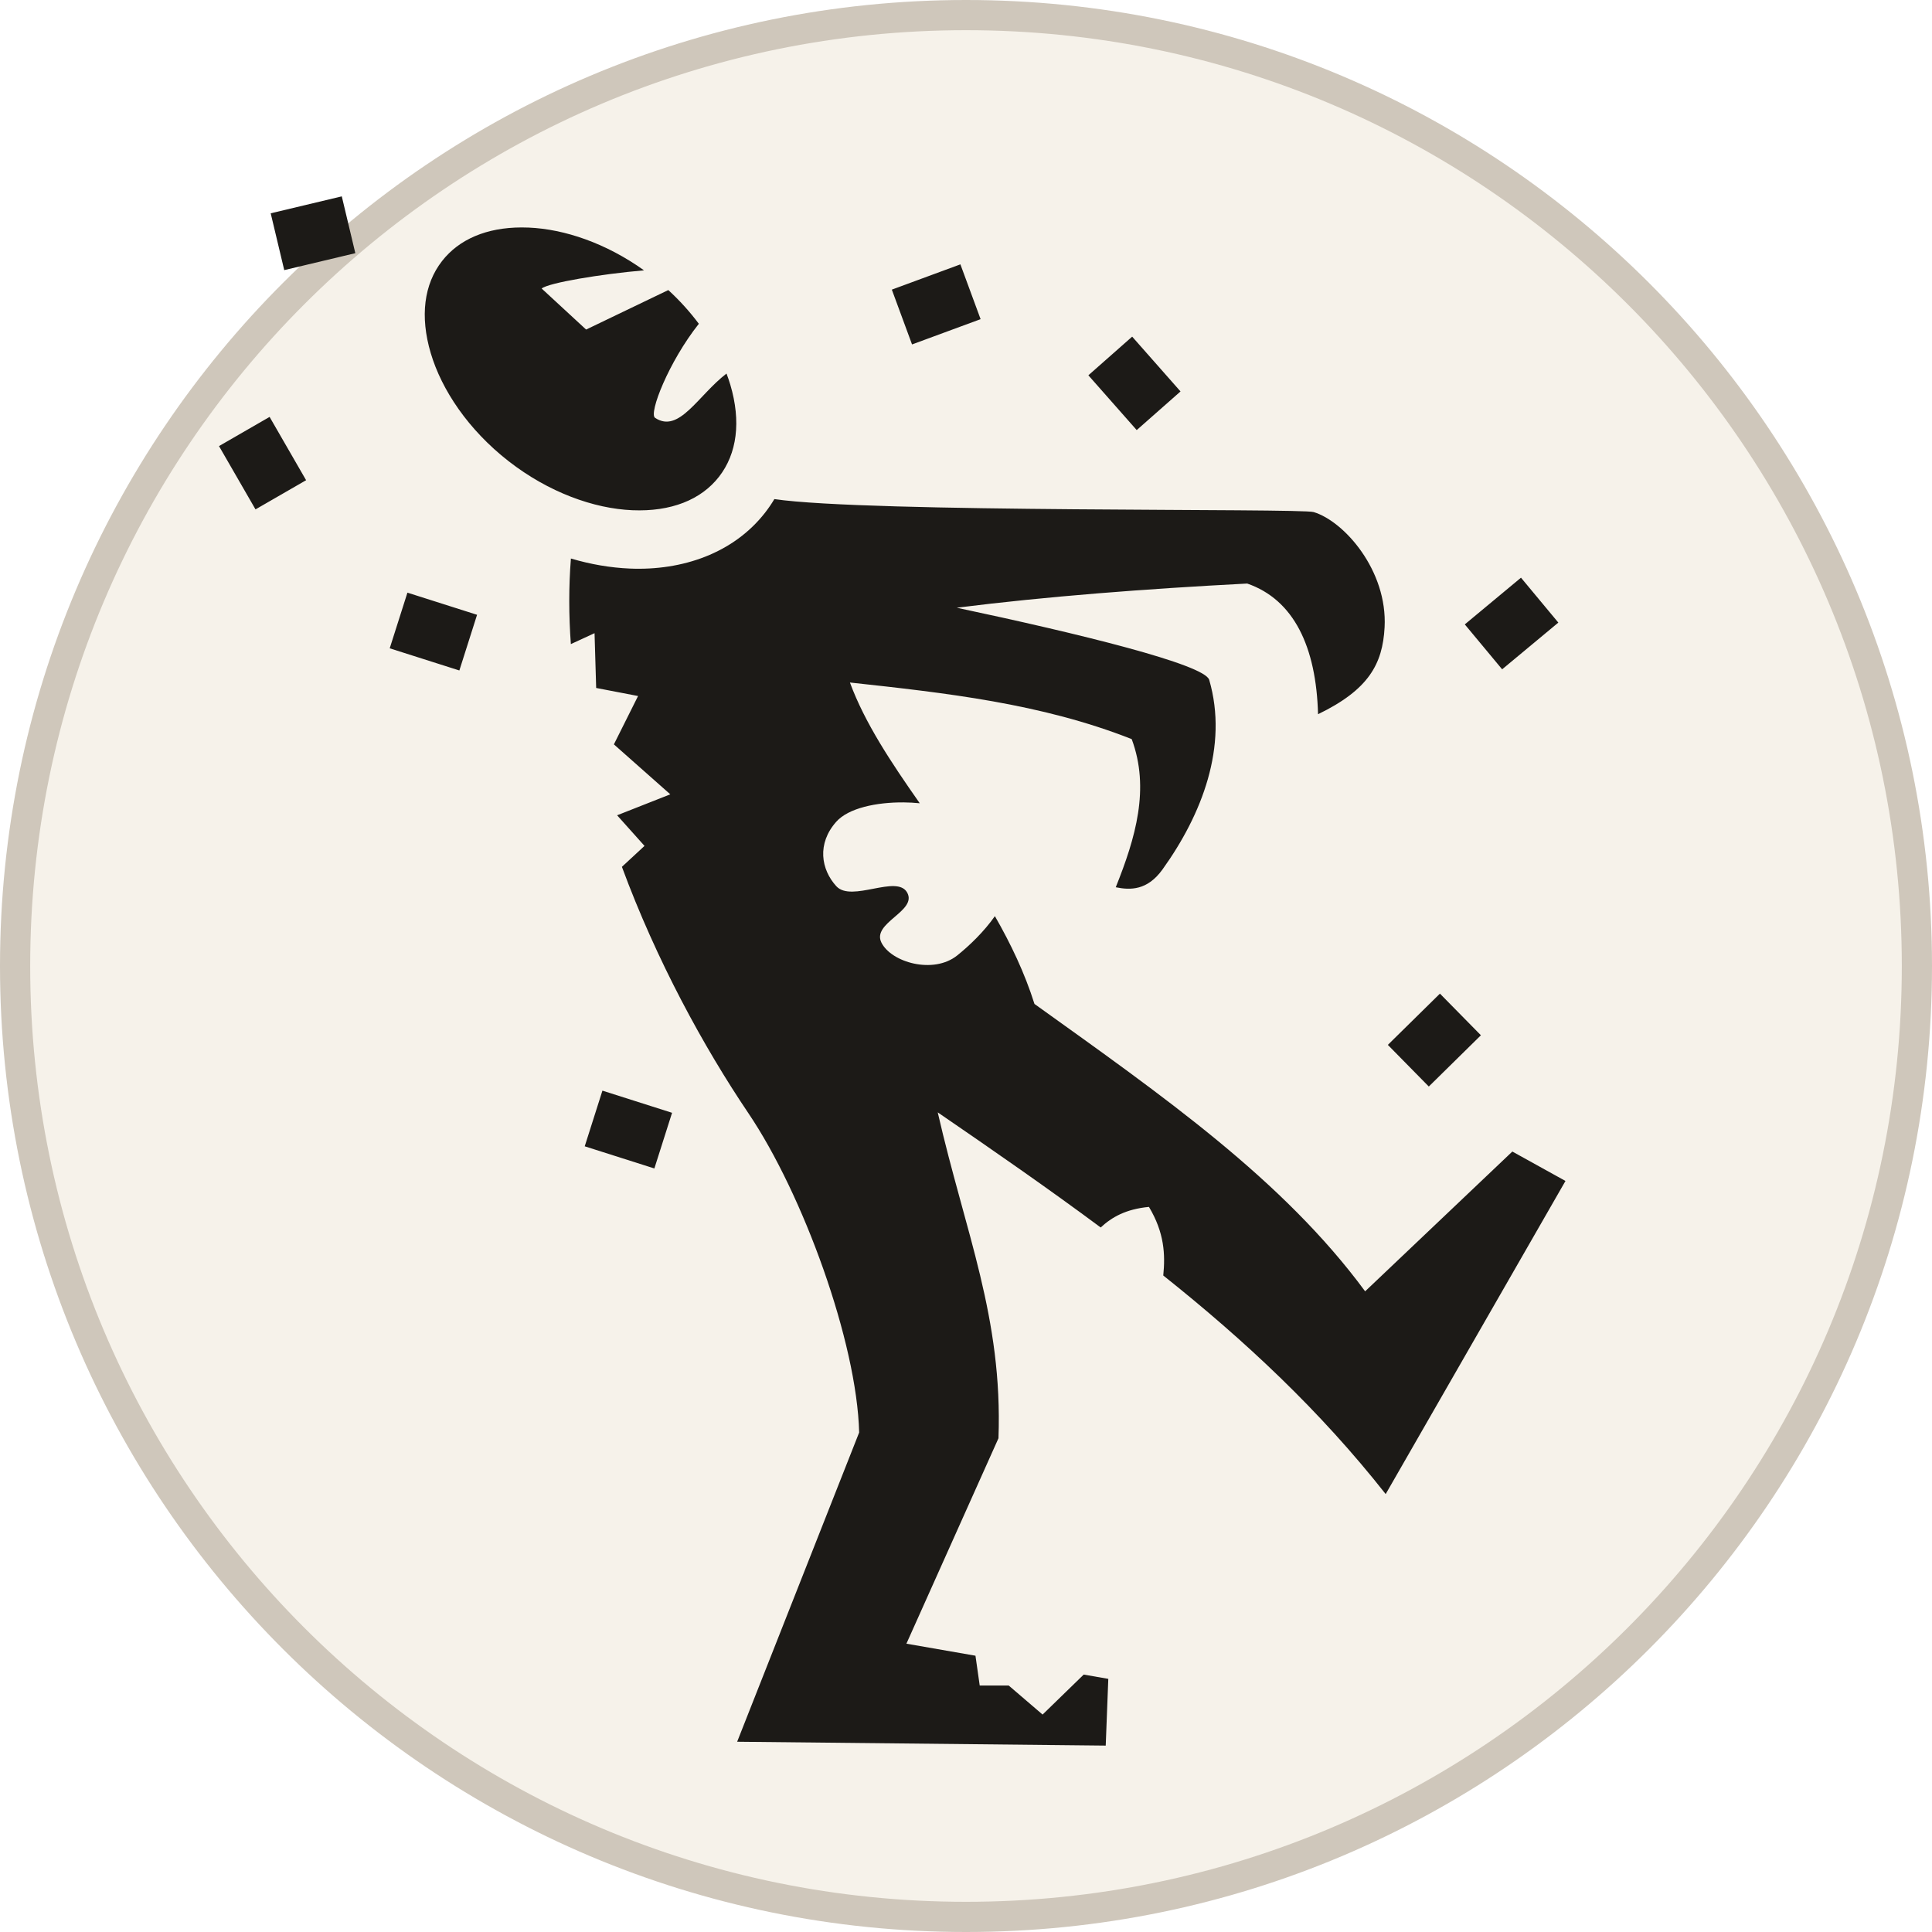
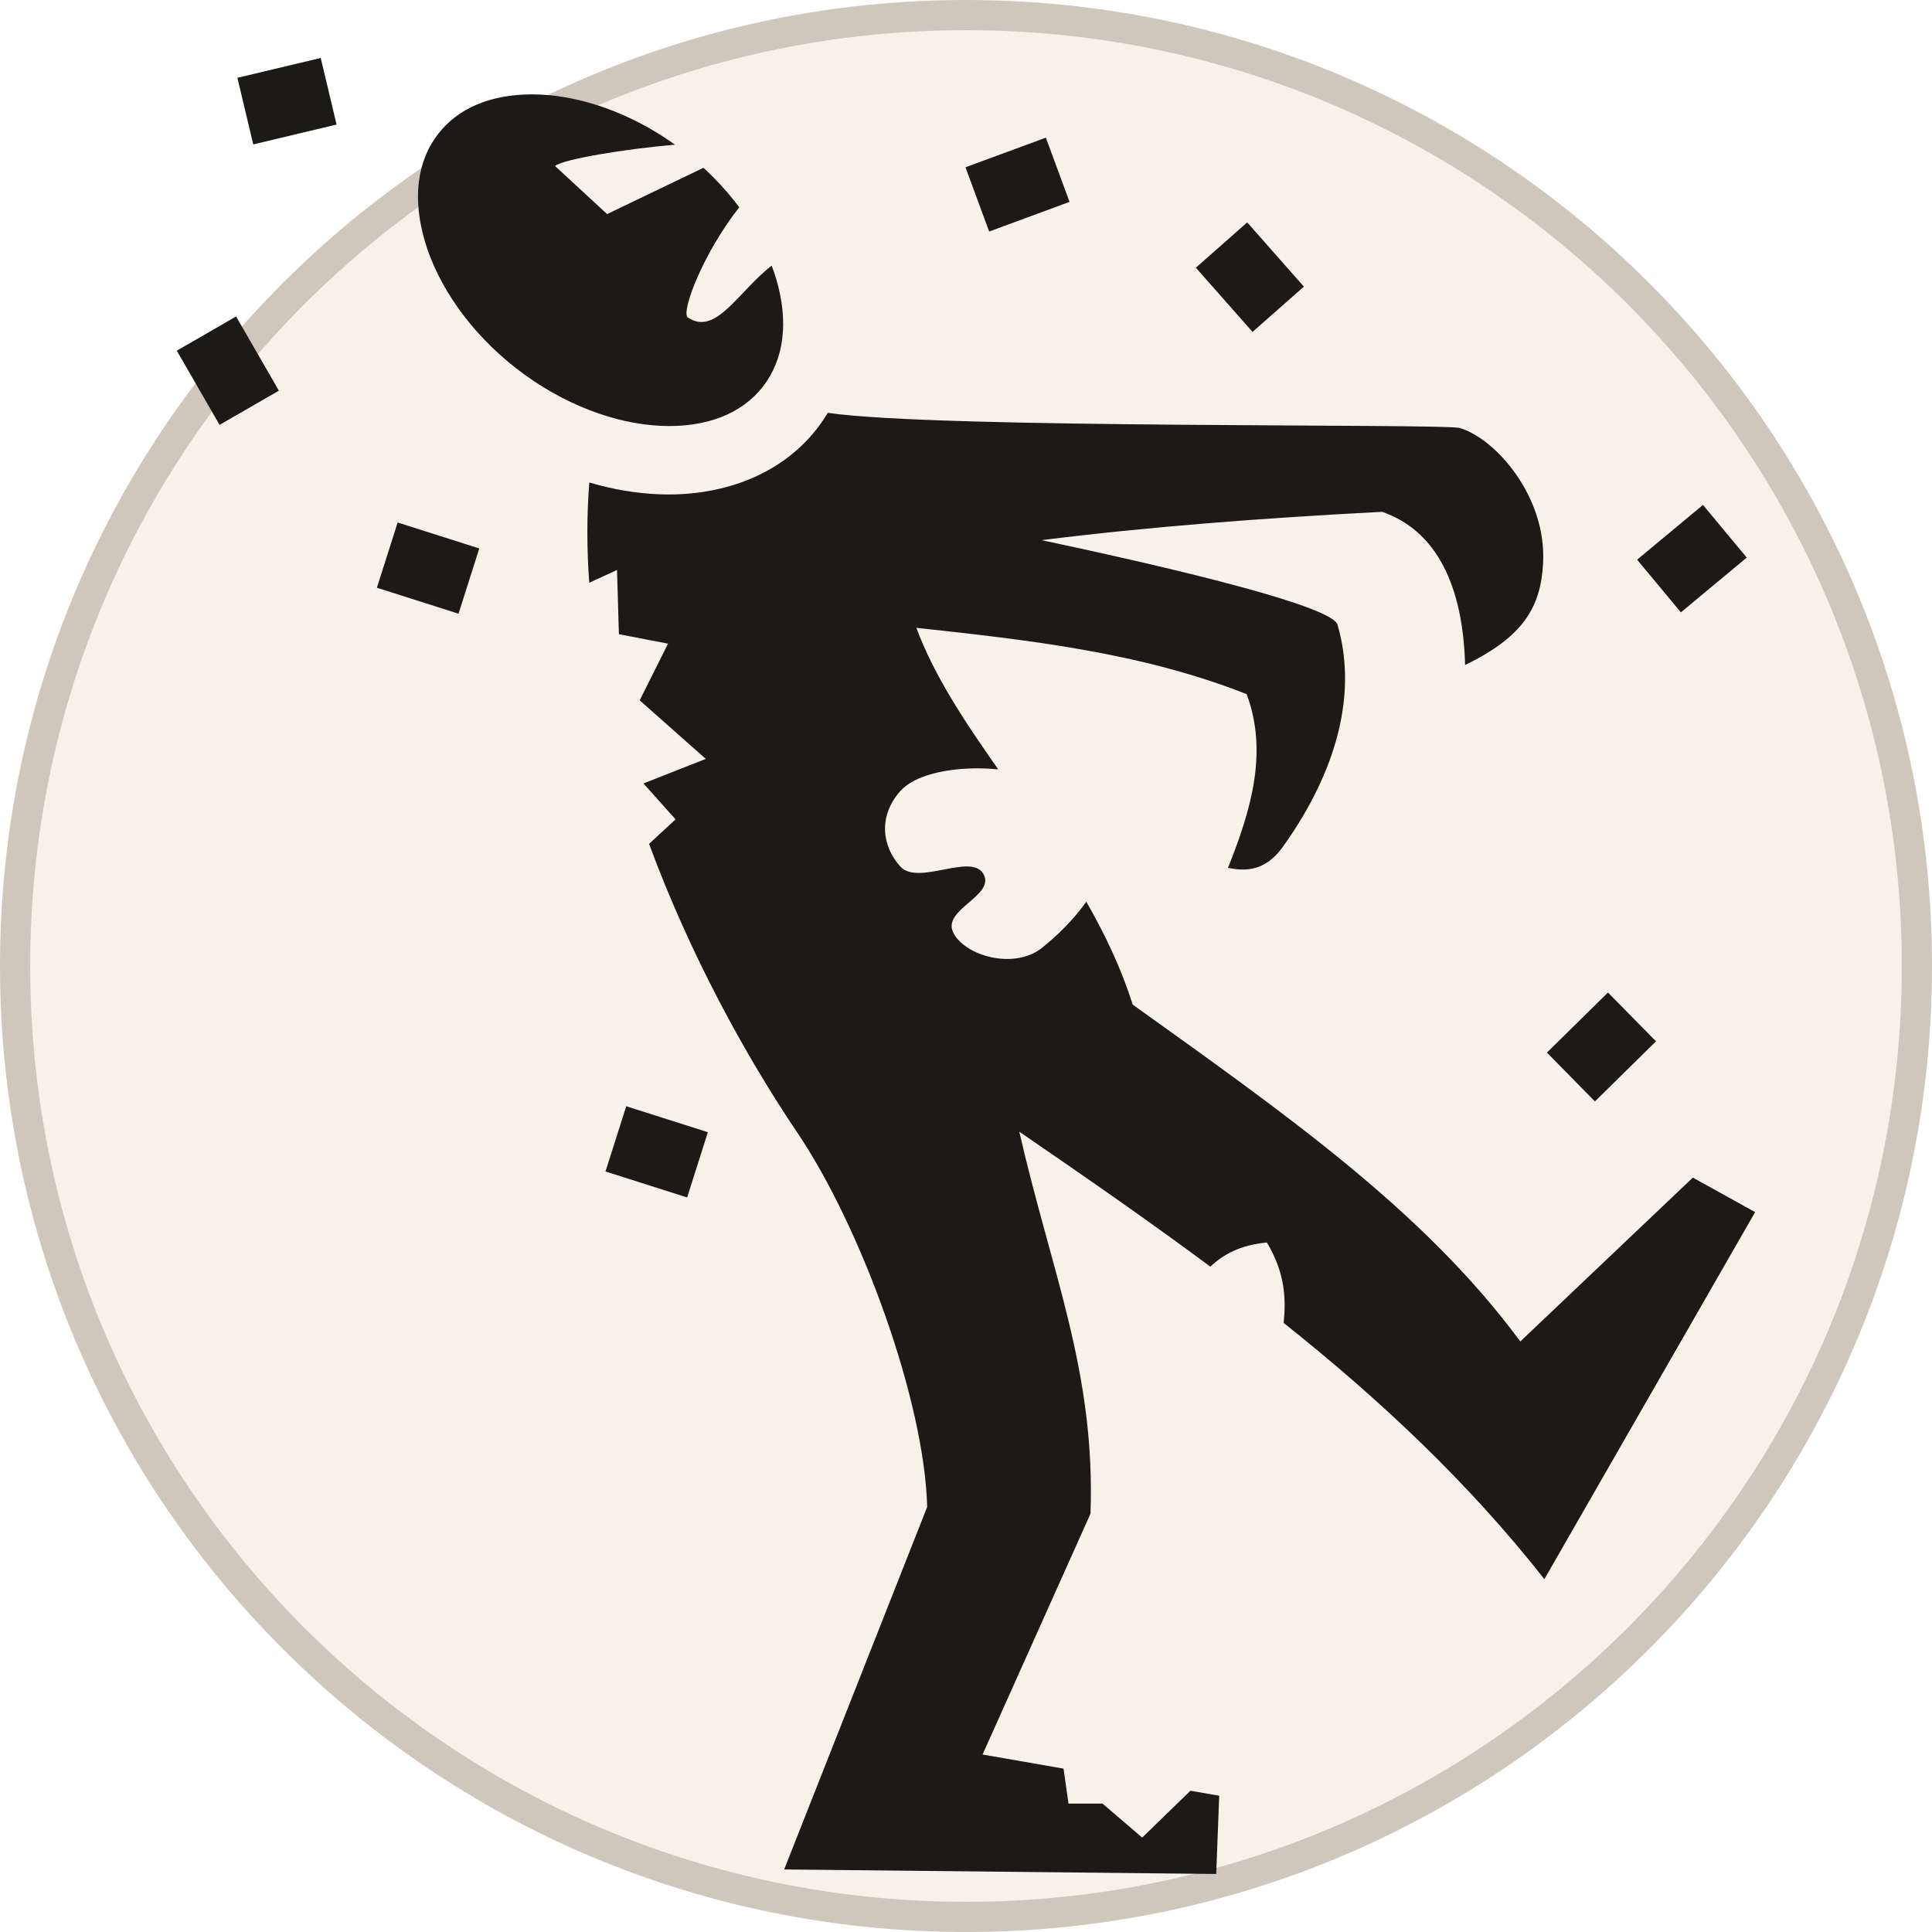
<svg xmlns="http://www.w3.org/2000/svg" viewBox="0 0 512 512" fill="#1c1a17">
  <circle cx="256" cy="256" r="252" fill="#f6f2ea" stroke="#cfc7bb" stroke-width="8" />
-   <g transform="translate(35.84 35.84) scale(0.86)">
+   <g transform="translate(20.83 -3.63) scale(1.0081)">
    <path d="M63.648 18.836l-21.906 5.22 4.174 17.508 21.904-5.22-4.172-17.508zm55.41 9.576c-10.812.018-19.293 3.666-24.505 10.344-5.56 7.123-6.867 17.012-3.494 28.383 3.372 11.37 11.602 23.646 23.973 33.288 12.372 9.64 26.29 14.625 38.15 15.125 11.856.5 21.136-3.178 26.696-10.3 5.56-7.124 6.866-17.012 3.493-28.382a50.804 50.804 0 0 0-1.172-3.434c-8.79 6.754-14.632 18.57-22.014 13.644-2.02-1.347 4.205-17.284 13.49-28.98a75.225 75.225 0 0 0-9.41-10.39l-25.328 12.17-13.696-12.644c2.028-1.745 18.215-4.463 31.54-5.603-11.69-8.362-24.503-12.712-35.532-13.176a50.13 50.13 0 0 0-2.193-.045zm135.215 11.375l-21.128 7.79 6.226 16.888 21.13-7.79-6.227-16.888zm52.932 22.277l-13.496 11.91 14.897 16.883 13.498-11.908-14.9-16.886zm-265.8 24.73L25.81 95.788l11.25 19.506 15.592-8.992-11.25-19.505zm155.54 25.33a41.26 41.26 0 0 1-2.867 4.192c-9.75 12.493-25.473 17.895-41.658 17.213-5.973-.252-12.08-1.295-18.166-3.096-.692 8.702-.662 17.523-.018 26.373l7.3-3.37.5 16.885 12.91 2.485-7.448 14.898 17.38 15.395-16.388 6.457 8.444 9.435-6.967 6.45c10.697 28.977 25.217 55.522 39.002 75.956 16.78 24.877 33.407 70.446 34.106 98.352l-37.594 95.297 113.575 1.187.793-20.564-7.577-1.32-12.673 12.322-10.43-8.94h-8.94l-1.312-9.193-21.28-3.708 28.37-63.31c1.334-37.238-10.187-63.18-18.72-100.418 17.34 11.887 34.13 23.517 50.22 35.474 3.39-3.158 7.75-5.67 14.87-6.342 4.78 7.99 5.047 14.693 4.413 21.137 25.186 20.06 48.29 41.65 68.536 67.356l55.403-96.488-16.375-9.064-45.36 43.074c-25.322-34.38-62.046-59.99-101.895-88.56-3.014-9.555-7.292-18.512-12.196-27.055-3.357 4.796-7.873 9.123-11.627 12.125-7.314 5.85-20.288 2.142-23.34-3.973-3.05-6.116 11.094-9.658 7.946-15.395-3.148-5.738-17.153 3.158-21.852-1.987-4.697-5.145-6.025-13.1 0-19.865 3.768-4.228 12.42-6.017 20.75-5.955a54.94 54.94 0 0 1 4.968.266c-8.813-12.567-16.915-24.728-21.516-37.208 29.466 3.21 58.927 6.432 86.832 17.442 5.666 15.217 1.188 30.435-4.916 45.652 4.516.913 9.738 1.007 14.41-5.498 12.134-16.9 20.338-37.936 14.387-58.414-1.382-4.756-40.025-14.216-77.795-22.226 27.81-3.497 57.99-5.808 89.506-7.452 14.352 4.97 21.266 19.44 21.828 40.266 15.58-7.543 19.9-15.453 20.506-26.77.937-17.48-12.432-32.673-21.85-35.517-3.76-1.24-137.436.263-166.195-4.005zM427.02 136.34l-17.315 14.394 11.508 13.842 17.314-14.396-11.506-13.84zm-343.145 4.61l-5.457 17.154 21.46 6.828 5.456-17.155-21.46-6.826zm318.168 123.564l-16.05 15.793 12.622 12.832 16.053-15.794-12.625-12.832zm-258.078 29.894l-5.455 17.153 21.46 6.827 5.454-17.153-21.46-6.826z" />
  </g>
</svg>
